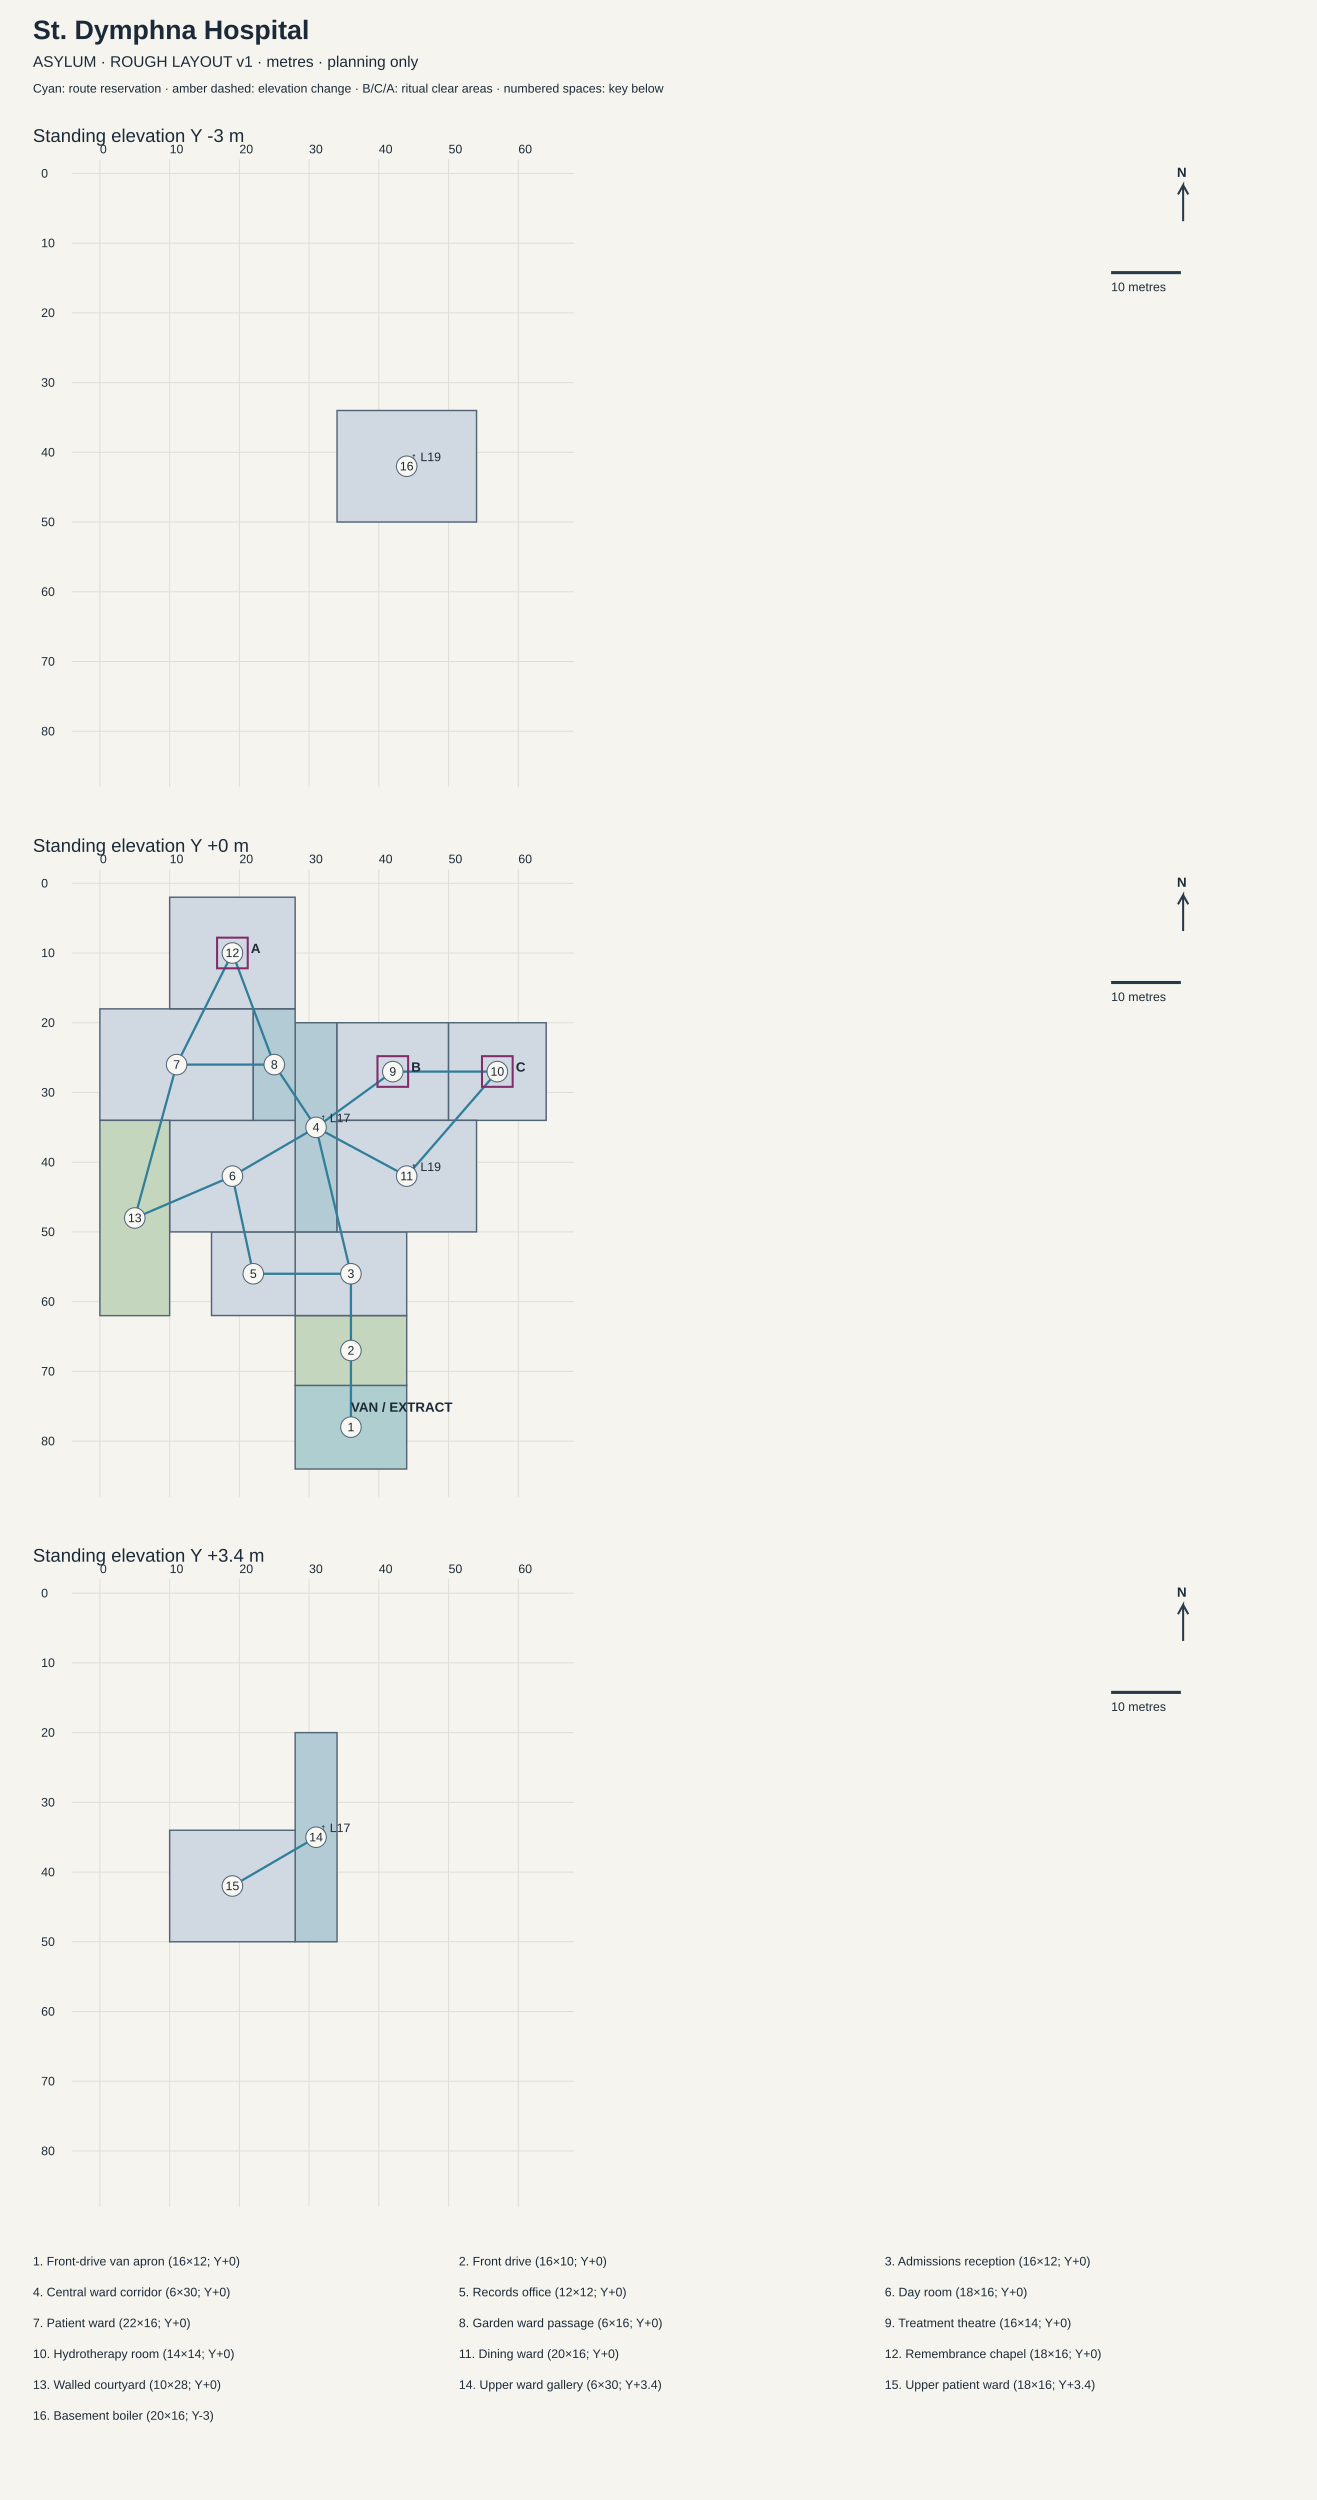
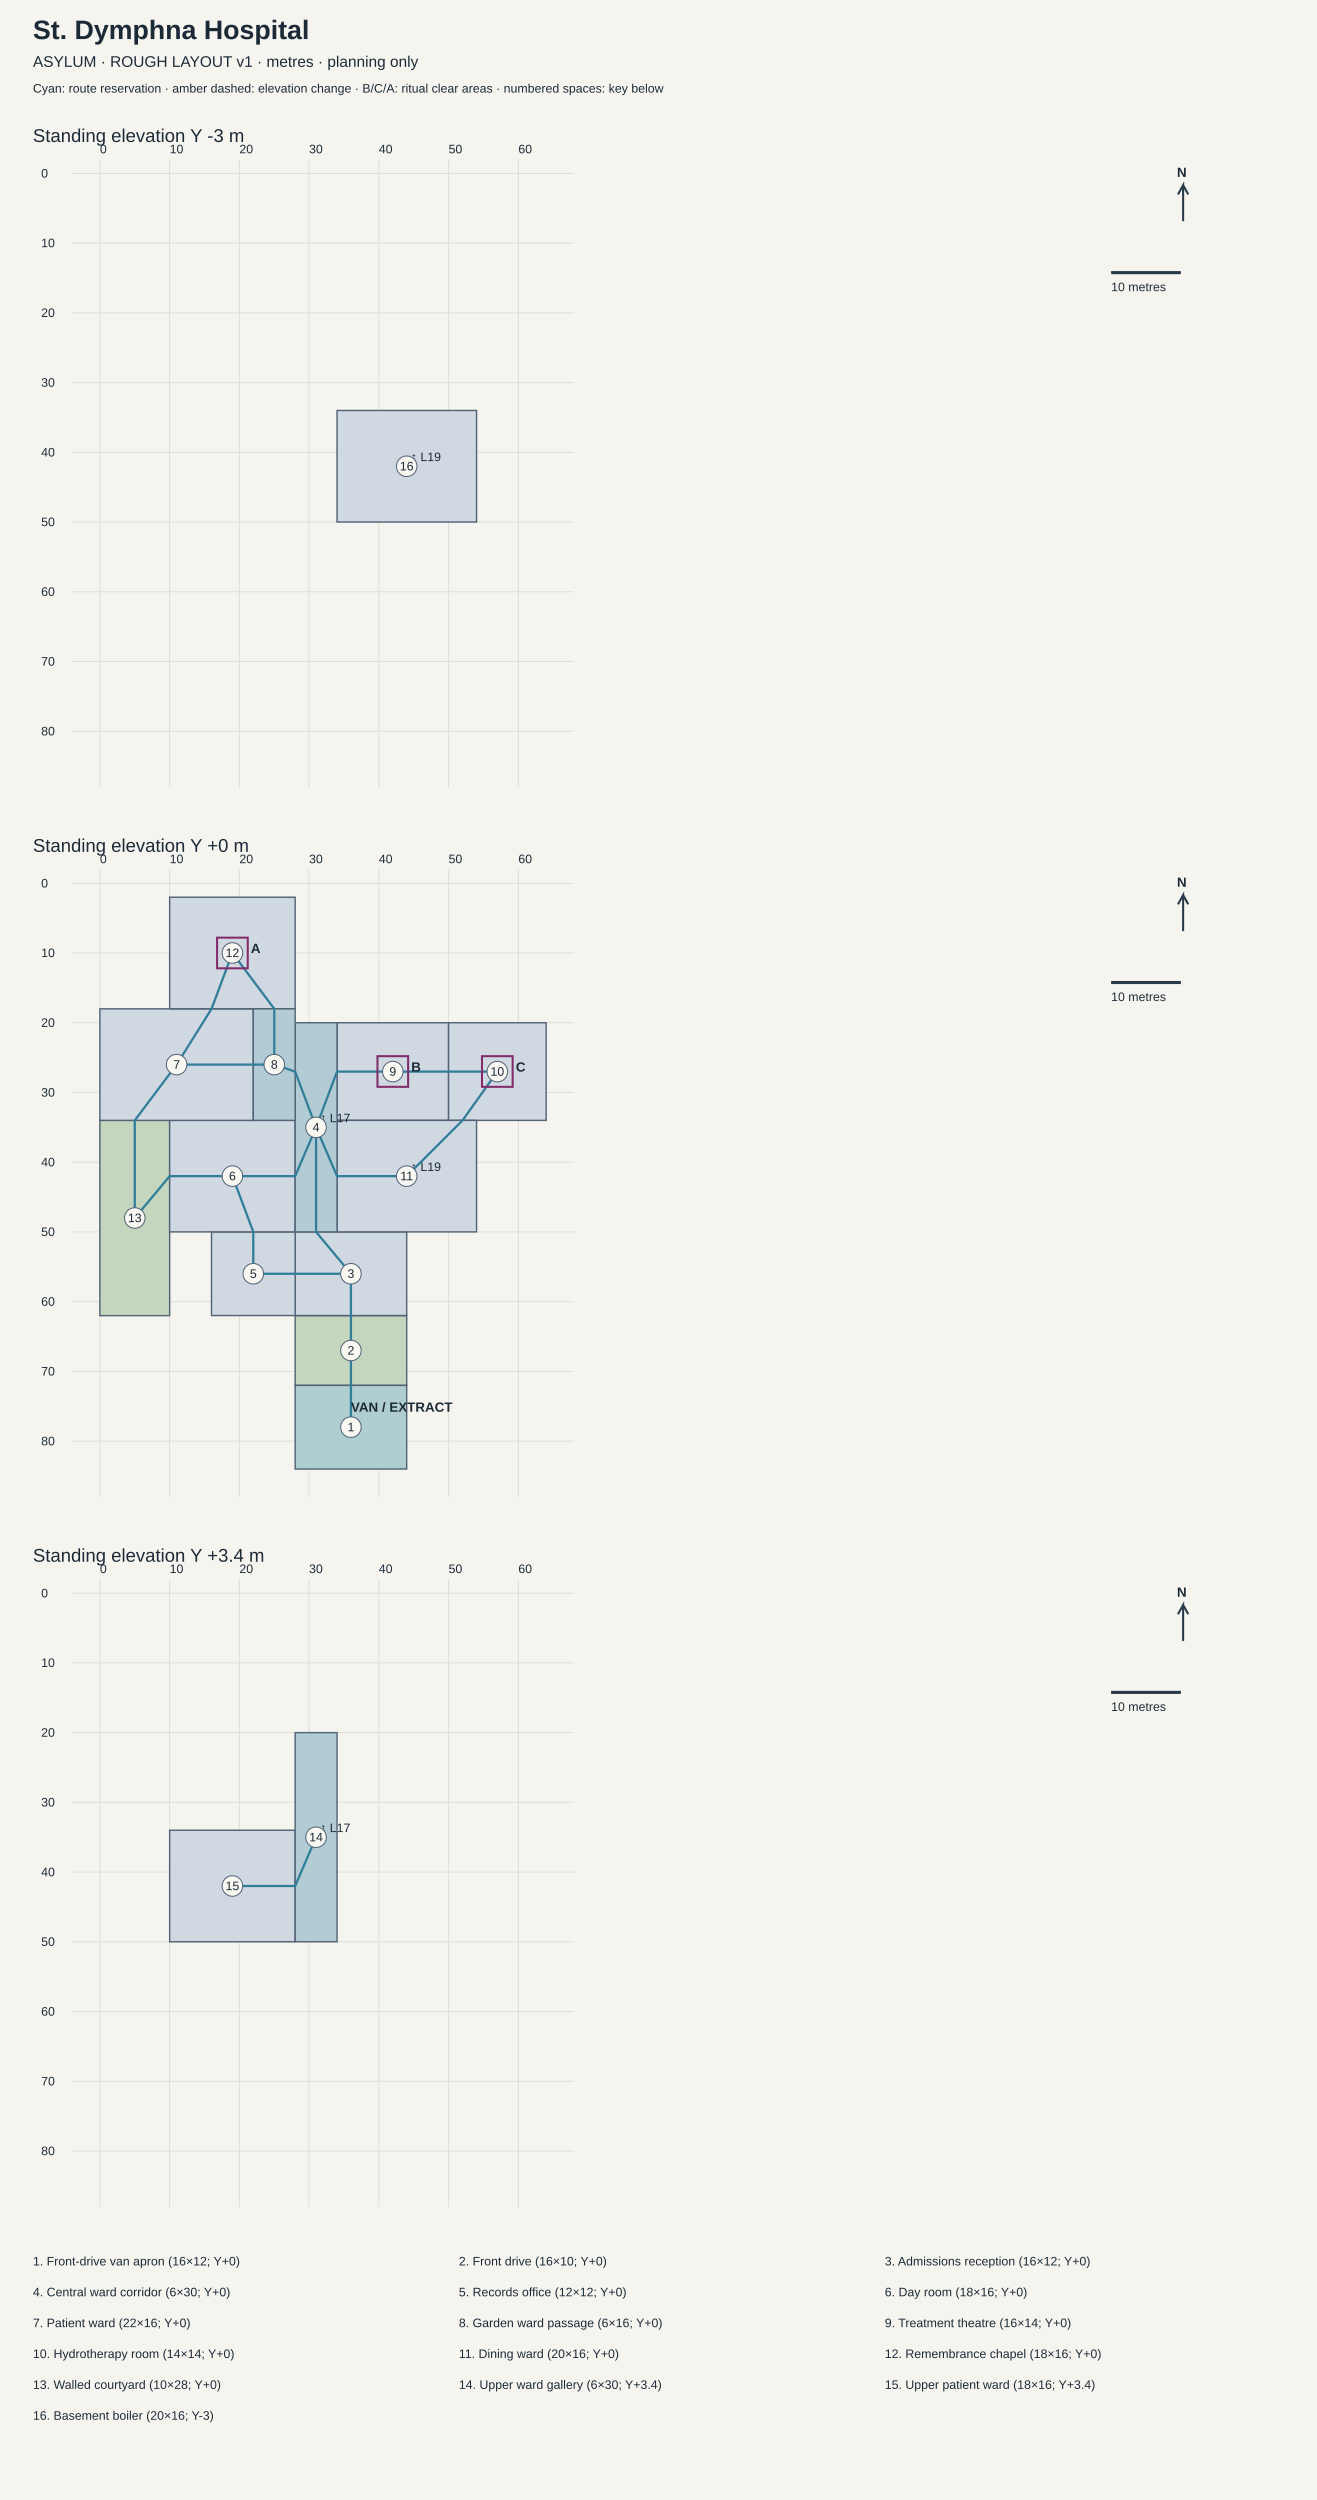
<svg xmlns="http://www.w3.org/2000/svg" width="1280" height="2430" viewBox="0 0 1280 2430">
  <style>text{font-family:Arial,sans-serif;fill:#1c2a37}.small{font-size:12px}.label{font-size:13px;font-weight:bold}.title{font-size:26px;font-weight:bold}</style>
  <rect width="100%" height="100%" fill="#f5f4ef" />
  <text x="32" y="38" class="title">St. Dymphna Hospital</text>
  <text x="32" y="65" font-size="15">ASYLUM · ROUGH LAYOUT v1 · metres · planning only</text>
  <text x="32" y="90" class="small">Cyan: route reservation · amber dashed: elevation change · B/C/A: ritual clear areas · numbered spaces: key below</text>
  <text x="32" y="138.0" font-size="18">Standing elevation Y -3 m</text>
  <path d="M97.1,155.0 v610.0" stroke="#dfdfd8" />
  <text x="97.1" y="149.0" class="small">0</text>
  <path d="M164.9,155.0 v610.0" stroke="#dfdfd8" />
  <text x="164.9" y="149.0" class="small">10</text>
  <path d="M232.7,155.0 v610.0" stroke="#dfdfd8" />
  <text x="232.7" y="149.0" class="small">20</text>
  <path d="M300.4,155.0 v610.0" stroke="#dfdfd8" />
  <text x="300.4" y="149.0" class="small">30</text>
  <path d="M368.2,155.0 v610.0" stroke="#dfdfd8" />
  <text x="368.2" y="149.0" class="small">40</text>
  <path d="M436.0,155.0 v610.0" stroke="#dfdfd8" />
  <text x="436.0" y="149.0" class="small">50</text>
  <path d="M503.8,155.0 v610.0" stroke="#dfdfd8" />
  <text x="503.8" y="149.0" class="small">60</text>
  <path d="M70.0,168.6 h488.0" stroke="#dfdfd8" />
  <text x="40.0" y="172.6" class="small">0</text>
  <path d="M70.0,236.3 h488.0" stroke="#dfdfd8" />
  <text x="40.0" y="240.3" class="small">10</text>
  <path d="M70.0,304.1 h488.0" stroke="#dfdfd8" />
  <text x="40.0" y="308.1" class="small">20</text>
  <path d="M70.0,371.9 h488.0" stroke="#dfdfd8" />
  <text x="40.0" y="375.9" class="small">30</text>
  <path d="M70.0,439.7 h488.0" stroke="#dfdfd8" />
  <text x="40.0" y="443.7" class="small">40</text>
  <path d="M70.0,507.4 h488.0" stroke="#dfdfd8" />
  <text x="40.0" y="511.4" class="small">50</text>
  <path d="M70.0,575.2 h488.0" stroke="#dfdfd8" />
  <text x="40.0" y="579.2" class="small">60</text>
  <path d="M70.0,643.0 h488.0" stroke="#dfdfd8" />
  <text x="40.0" y="647.0" class="small">70</text>
  <path d="M70.0,710.8 h488.0" stroke="#dfdfd8" />
  <text x="40.0" y="714.8" class="small">80</text>
  <rect x="327.6" y="399.0" width="135.6" height="108.4" fill="#d0d8e2" stroke="#536477" stroke-width="1.4" />
  <path d="M395.3,453.2 L395.3,453.2" fill="none" stroke="#a86516" stroke-width="2.2" stroke-dasharray="6 4" />
  <text x="399.3" y="448.2" class="small">↕ L19</text>
  <circle cx="395.3" cy="453.2" r="10" fill="#f8f7f1" stroke="#536477" />
  <text x="395.3" y="457.2" text-anchor="middle" class="small">16</text>
  <path d="M1150,215.0 v-35 l-5,9 m5,-9 l5,9" fill="none" stroke="#283949" stroke-width="2" />
  <text x="1144" y="172.0" class="label">N</text>
  <path d="M1080,265.0 h67.8" stroke="#283949" stroke-width="3" />
  <text x="1080" y="283.0" class="small">10 metres</text>
  <text x="32" y="828.0" font-size="18">Standing elevation Y +0 m</text>
  <path d="M97.1,845.0 v610.0" stroke="#dfdfd8" />
  <text x="97.1" y="839.0" class="small">0</text>
  <path d="M164.9,845.0 v610.0" stroke="#dfdfd8" />
  <text x="164.9" y="839.0" class="small">10</text>
  <path d="M232.7,845.0 v610.0" stroke="#dfdfd8" />
  <text x="232.7" y="839.0" class="small">20</text>
  <path d="M300.4,845.0 v610.0" stroke="#dfdfd8" />
  <text x="300.4" y="839.0" class="small">30</text>
  <path d="M368.2,845.0 v610.0" stroke="#dfdfd8" />
  <text x="368.2" y="839.0" class="small">40</text>
  <path d="M436.0,845.0 v610.0" stroke="#dfdfd8" />
  <text x="436.0" y="839.0" class="small">50</text>
  <path d="M503.8,845.0 v610.0" stroke="#dfdfd8" />
  <text x="503.8" y="839.0" class="small">60</text>
  <path d="M70.0,858.6 h488.0" stroke="#dfdfd8" />
  <text x="40.0" y="862.6" class="small">0</text>
  <path d="M70.0,926.3 h488.0" stroke="#dfdfd8" />
  <text x="40.0" y="930.3" class="small">10</text>
  <path d="M70.0,994.1 h488.0" stroke="#dfdfd8" />
  <text x="40.0" y="998.1" class="small">20</text>
  <path d="M70.0,1061.9 h488.0" stroke="#dfdfd8" />
  <text x="40.0" y="1065.9" class="small">30</text>
  <path d="M70.0,1129.7 h488.0" stroke="#dfdfd8" />
  <text x="40.0" y="1133.7" class="small">40</text>
  <path d="M70.0,1197.4 h488.0" stroke="#dfdfd8" />
  <text x="40.0" y="1201.4" class="small">50</text>
  <path d="M70.0,1265.2 h488.0" stroke="#dfdfd8" />
  <text x="40.0" y="1269.2" class="small">60</text>
  <path d="M70.0,1333.0 h488.0" stroke="#dfdfd8" />
  <text x="40.0" y="1337.0" class="small">70</text>
  <path d="M70.0,1400.8 h488.0" stroke="#dfdfd8" />
  <text x="40.0" y="1404.8" class="small">80</text>
+   <rect x="286.9" y="1278.8" width="108.4" height="67.8" fill="#c5d6be" stroke="#536477" stroke-width="1.4" />
+   <rect x="97.1" y="1089.0" width="67.8" height="189.8" fill="#c5d6be" stroke="#536477" stroke-width="1.4" />
  <rect x="286.9" y="1346.6" width="108.4" height="81.3" fill="#afcecf" stroke="#536477" stroke-width="1.4" />
-   <rect x="286.9" y="1278.8" width="108.4" height="67.8" fill="#c5d6be" stroke="#536477" stroke-width="1.4" />
  <rect x="286.9" y="1197.4" width="108.4" height="81.3" fill="#d0d8e2" stroke="#536477" stroke-width="1.4" />
-   <rect x="286.9" y="994.1" width="40.7" height="203.3" fill="#b2cbd4" stroke="#536477" stroke-width="1.4" />
  <rect x="205.6" y="1197.4" width="81.3" height="81.3" fill="#d0d8e2" stroke="#536477" stroke-width="1.4" />
  <rect x="164.9" y="1089.0" width="122.0" height="108.4" fill="#d0d8e2" stroke="#536477" stroke-width="1.4" />
  <rect x="97.1" y="980.6" width="149.1" height="108.4" fill="#d0d8e2" stroke="#536477" stroke-width="1.4" />
-   <rect x="246.2" y="980.6" width="40.7" height="108.4" fill="#b2cbd4" stroke="#536477" stroke-width="1.4" />
  <rect x="327.6" y="994.1" width="108.4" height="94.9" fill="#d0d8e2" stroke="#536477" stroke-width="1.4" />
  <rect x="436.0" y="994.1" width="94.9" height="94.9" fill="#d0d8e2" stroke="#536477" stroke-width="1.4" />
  <rect x="327.6" y="1089.0" width="135.6" height="108.4" fill="#d0d8e2" stroke="#536477" stroke-width="1.4" />
  <rect x="164.9" y="872.1" width="122.0" height="108.4" fill="#d0d8e2" stroke="#536477" stroke-width="1.4" />
-   <rect x="97.1" y="1089.0" width="67.8" height="189.8" fill="#c5d6be" stroke="#536477" stroke-width="1.4" />
-   <path d="M341.1,1387.2 L341.1,1312.7" fill="none" stroke="#307e99" stroke-width="2.2" />
-   <path d="M341.1,1312.7 L341.1,1238.1" fill="none" stroke="#307e99" stroke-width="2.2" />
-   <path d="M341.1,1238.1 L246.2,1238.1" fill="none" stroke="#307e99" stroke-width="2.2" />
-   <path d="M246.2,1238.1 L225.9,1143.2" fill="none" stroke="#307e99" stroke-width="2.2" />
-   <path d="M225.9,1143.2 L307.2,1095.8" fill="none" stroke="#307e99" stroke-width="2.2" />
-   <path d="M307.2,1095.8 L341.1,1238.1" fill="none" stroke="#307e99" stroke-width="2.2" />
-   <path d="M307.2,1095.8 L266.6,1034.8" fill="none" stroke="#307e99" stroke-width="2.2" />
-   <path d="M266.6,1034.8 L171.7,1034.8" fill="none" stroke="#307e99" stroke-width="2.2" />
-   <path d="M171.7,1034.8 L225.9,926.3" fill="none" stroke="#307e99" stroke-width="2.2" />
-   <path d="M225.9,926.3 L266.6,1034.8" fill="none" stroke="#307e99" stroke-width="2.2" />
-   <path d="M225.9,1143.2 L131.0,1183.9" fill="none" stroke="#307e99" stroke-width="2.2" />
-   <path d="M131.0,1183.9 L171.7,1034.8" fill="none" stroke="#307e99" stroke-width="2.2" />
-   <path d="M307.2,1095.8 L381.8,1041.6" fill="none" stroke="#307e99" stroke-width="2.2" />
-   <path d="M381.8,1041.6 L483.4,1041.6" fill="none" stroke="#307e99" stroke-width="2.2" />
-   <path d="M483.4,1041.6 L395.3,1143.2" fill="none" stroke="#307e99" stroke-width="2.2" />
-   <path d="M395.3,1143.2 L307.2,1095.8" fill="none" stroke="#307e99" stroke-width="2.2" />
+   <rect x="286.9" y="994.1" width="40.7" height="203.3" fill="#b2cbd4" stroke="#536477" stroke-width="1.4" />
+   <rect x="246.2" y="980.6" width="40.7" height="108.4" fill="#b2cbd4" stroke="#536477" stroke-width="1.4" />
+   <path d="M341.1,1387.2 L341.1,1346.6 L341.1,1312.7" fill="none" stroke="#307e99" stroke-width="2.2" />
+   <path d="M341.1,1312.7 L341.1,1278.8 L341.1,1238.1" fill="none" stroke="#307e99" stroke-width="2.2" />
+   <path d="M341.1,1238.1 L286.9,1238.1 L246.2,1238.1" fill="none" stroke="#307e99" stroke-width="2.2" />
+   <path d="M246.2,1238.1 L246.2,1197.4 L225.9,1143.2" fill="none" stroke="#307e99" stroke-width="2.2" />
+   <path d="M225.9,1143.2 L286.9,1143.2 L307.2,1095.8" fill="none" stroke="#307e99" stroke-width="2.2" />
+   <path d="M307.2,1095.8 L307.2,1197.4 L341.1,1238.1" fill="none" stroke="#307e99" stroke-width="2.2" />
+   <path d="M307.2,1095.8 L286.9,1041.6 L266.6,1034.8" fill="none" stroke="#307e99" stroke-width="2.2" />
+   <path d="M266.6,1034.8 L246.2,1034.8 L171.7,1034.8" fill="none" stroke="#307e99" stroke-width="2.2" />
+   <path d="M171.7,1034.8 L205.6,980.6 L225.9,926.3" fill="none" stroke="#307e99" stroke-width="2.2" />
+   <path d="M225.9,926.3 L266.6,980.6 L266.6,1034.8" fill="none" stroke="#307e99" stroke-width="2.2" />
+   <path d="M225.9,1143.2 L164.9,1143.2 L131.0,1183.9" fill="none" stroke="#307e99" stroke-width="2.2" />
+   <path d="M131.0,1183.9 L131.0,1089.0 L171.7,1034.8" fill="none" stroke="#307e99" stroke-width="2.2" />
+   <path d="M307.2,1095.8 L327.6,1041.6 L381.8,1041.6" fill="none" stroke="#307e99" stroke-width="2.2" />
+   <path d="M381.8,1041.6 L436.0,1041.6 L483.4,1041.6" fill="none" stroke="#307e99" stroke-width="2.2" />
+   <path d="M483.4,1041.6 L449.6,1089.0 L395.3,1143.2" fill="none" stroke="#307e99" stroke-width="2.2" />
+   <path d="M395.3,1143.2 L327.6,1143.2 L307.2,1095.8" fill="none" stroke="#307e99" stroke-width="2.2" />
  <path d="M307.2,1095.8 L307.2,1095.8" fill="none" stroke="#a86516" stroke-width="2.2" stroke-dasharray="6 4" />
  <text x="311.2" y="1090.8" class="small">↕ L17</text>
  <path d="M395.3,1143.2 L395.3,1143.2" fill="none" stroke="#a86516" stroke-width="2.2" stroke-dasharray="6 4" />
  <text x="399.3" y="1138.2" class="small">↕ L19</text>
  <circle cx="341.1" cy="1387.2" r="10" fill="#f8f7f1" stroke="#536477" />
  <text x="341.1" y="1391.2" text-anchor="middle" class="small">1</text>
  <circle cx="341.1" cy="1312.7" r="10" fill="#f8f7f1" stroke="#536477" />
  <text x="341.1" y="1316.7" text-anchor="middle" class="small">2</text>
  <circle cx="341.1" cy="1238.1" r="10" fill="#f8f7f1" stroke="#536477" />
  <text x="341.1" y="1242.1" text-anchor="middle" class="small">3</text>
  <circle cx="307.2" cy="1095.8" r="10" fill="#f8f7f1" stroke="#536477" />
  <text x="307.2" y="1099.8" text-anchor="middle" class="small">4</text>
  <circle cx="246.2" cy="1238.1" r="10" fill="#f8f7f1" stroke="#536477" />
  <text x="246.2" y="1242.1" text-anchor="middle" class="small">5</text>
  <circle cx="225.9" cy="1143.2" r="10" fill="#f8f7f1" stroke="#536477" />
  <text x="225.9" y="1147.2" text-anchor="middle" class="small">6</text>
  <circle cx="171.7" cy="1034.8" r="10" fill="#f8f7f1" stroke="#536477" />
  <text x="171.7" y="1038.8" text-anchor="middle" class="small">7</text>
  <circle cx="266.6" cy="1034.8" r="10" fill="#f8f7f1" stroke="#536477" />
  <text x="266.6" y="1038.8" text-anchor="middle" class="small">8</text>
  <circle cx="381.8" cy="1041.6" r="10" fill="#f8f7f1" stroke="#536477" />
  <text x="381.8" y="1045.6" text-anchor="middle" class="small">9</text>
  <circle cx="483.4" cy="1041.6" r="10" fill="#f8f7f1" stroke="#536477" />
  <text x="483.4" y="1045.6" text-anchor="middle" class="small">10</text>
  <circle cx="395.3" cy="1143.2" r="10" fill="#f8f7f1" stroke="#536477" />
  <text x="395.3" y="1147.2" text-anchor="middle" class="small">11</text>
  <circle cx="225.9" cy="926.3" r="10" fill="#f8f7f1" stroke="#536477" />
  <text x="225.9" y="930.3" text-anchor="middle" class="small">12</text>
  <circle cx="131.0" cy="1183.9" r="10" fill="#f8f7f1" stroke="#536477" />
  <text x="131.0" y="1187.9" text-anchor="middle" class="small">13</text>
  <rect x="366.9" y="1026.6" width="29.8" height="29.8" fill="none" stroke="#812c6b" stroke-width="2" />
  <text x="399.7" y="1041.6" class="label">B</text>
  <rect x="468.5" y="1026.6" width="29.8" height="29.8" fill="none" stroke="#812c6b" stroke-width="2" />
  <text x="501.4" y="1041.6" class="label">C</text>
  <rect x="211.0" y="911.4" width="29.8" height="29.8" fill="none" stroke="#812c6b" stroke-width="2" />
  <text x="243.8" y="926.3" class="label">A</text>
  <text x="341.1" y="1372.2" class="label">VAN / EXTRACT</text>
  <path d="M1150,905.0 v-35 l-5,9 m5,-9 l5,9" fill="none" stroke="#283949" stroke-width="2" />
  <text x="1144" y="862.0" class="label">N</text>
  <path d="M1080,955.0 h67.8" stroke="#283949" stroke-width="3" />
  <text x="1080" y="973.0" class="small">10 metres</text>
  <text x="32" y="1518.0" font-size="18">Standing elevation Y +3.4 m</text>
  <path d="M97.1,1535.0 v610.0" stroke="#dfdfd8" />
  <text x="97.1" y="1529.0" class="small">0</text>
  <path d="M164.9,1535.0 v610.0" stroke="#dfdfd8" />
  <text x="164.9" y="1529.0" class="small">10</text>
  <path d="M232.7,1535.0 v610.0" stroke="#dfdfd8" />
  <text x="232.7" y="1529.0" class="small">20</text>
  <path d="M300.4,1535.0 v610.0" stroke="#dfdfd8" />
  <text x="300.4" y="1529.0" class="small">30</text>
  <path d="M368.2,1535.0 v610.0" stroke="#dfdfd8" />
  <text x="368.2" y="1529.0" class="small">40</text>
  <path d="M436.0,1535.0 v610.0" stroke="#dfdfd8" />
  <text x="436.0" y="1529.0" class="small">50</text>
  <path d="M503.8,1535.0 v610.0" stroke="#dfdfd8" />
  <text x="503.8" y="1529.0" class="small">60</text>
  <path d="M70.0,1548.6 h488.0" stroke="#dfdfd8" />
  <text x="40.0" y="1552.6" class="small">0</text>
  <path d="M70.0,1616.3 h488.0" stroke="#dfdfd8" />
  <text x="40.0" y="1620.3" class="small">10</text>
  <path d="M70.0,1684.1 h488.0" stroke="#dfdfd8" />
  <text x="40.0" y="1688.1" class="small">20</text>
  <path d="M70.0,1751.9 h488.0" stroke="#dfdfd8" />
  <text x="40.0" y="1755.9" class="small">30</text>
  <path d="M70.0,1819.7 h488.0" stroke="#dfdfd8" />
  <text x="40.0" y="1823.7" class="small">40</text>
  <path d="M70.0,1887.4 h488.0" stroke="#dfdfd8" />
  <text x="40.0" y="1891.4" class="small">50</text>
  <path d="M70.0,1955.2 h488.0" stroke="#dfdfd8" />
  <text x="40.0" y="1959.2" class="small">60</text>
  <path d="M70.0,2023.0 h488.0" stroke="#dfdfd8" />
  <text x="40.0" y="2027.0" class="small">70</text>
  <path d="M70.0,2090.8 h488.0" stroke="#dfdfd8" />
  <text x="40.0" y="2094.8" class="small">80</text>
+   <rect x="164.9" y="1779.0" width="122.0" height="108.4" fill="#d0d8e2" stroke="#536477" stroke-width="1.4" />
  <rect x="286.9" y="1684.1" width="40.7" height="203.3" fill="#b2cbd4" stroke="#536477" stroke-width="1.4" />
-   <rect x="164.9" y="1779.0" width="122.0" height="108.4" fill="#d0d8e2" stroke="#536477" stroke-width="1.4" />
  <path d="M307.2,1785.8 L307.2,1785.8" fill="none" stroke="#a86516" stroke-width="2.2" stroke-dasharray="6 4" />
  <text x="311.2" y="1780.8" class="small">↕ L17</text>
-   <path d="M307.2,1785.8 L225.9,1833.2" fill="none" stroke="#307e99" stroke-width="2.2" />
+   <path d="M307.2,1785.8 L286.9,1833.2 L225.9,1833.2" fill="none" stroke="#307e99" stroke-width="2.2" />
  <circle cx="307.2" cy="1785.8" r="10" fill="#f8f7f1" stroke="#536477" />
  <text x="307.2" y="1789.8" text-anchor="middle" class="small">14</text>
  <circle cx="225.9" cy="1833.2" r="10" fill="#f8f7f1" stroke="#536477" />
  <text x="225.9" y="1837.2" text-anchor="middle" class="small">15</text>
  <path d="M1150,1595.0 v-35 l-5,9 m5,-9 l5,9" fill="none" stroke="#283949" stroke-width="2" />
  <text x="1144" y="1552.0" class="label">N</text>
  <path d="M1080,1645.0 h67.8" stroke="#283949" stroke-width="3" />
  <text x="1080" y="1663.0" class="small">10 metres</text>
  <text x="32" y="2202.0" class="small">1. Front-drive van apron (16×12; Y+0)</text>
  <text x="446" y="2202.0" class="small">2. Front drive (16×10; Y+0)</text>
  <text x="860" y="2202.0" class="small">3. Admissions reception (16×12; Y+0)</text>
  <text x="32" y="2232.0" class="small">4. Central ward corridor (6×30; Y+0)</text>
  <text x="446" y="2232.0" class="small">5. Records office (12×12; Y+0)</text>
  <text x="860" y="2232.0" class="small">6. Day room (18×16; Y+0)</text>
  <text x="32" y="2262.0" class="small">7. Patient ward (22×16; Y+0)</text>
  <text x="446" y="2262.0" class="small">8. Garden ward passage (6×16; Y+0)</text>
  <text x="860" y="2262.0" class="small">9. Treatment theatre (16×14; Y+0)</text>
  <text x="32" y="2292.0" class="small">10. Hydrotherapy room (14×14; Y+0)</text>
  <text x="446" y="2292.0" class="small">11. Dining ward (20×16; Y+0)</text>
  <text x="860" y="2292.0" class="small">12. Remembrance chapel (18×16; Y+0)</text>
  <text x="32" y="2322.0" class="small">13. Walled courtyard (10×28; Y+0)</text>
  <text x="446" y="2322.0" class="small">14. Upper ward gallery (6×30; Y+3.4)</text>
  <text x="860" y="2322.0" class="small">15. Upper patient ward (18×16; Y+3.4)</text>
  <text x="32" y="2352.0" class="small">16. Basement boiler (20×16; Y-3)</text>
</svg>
